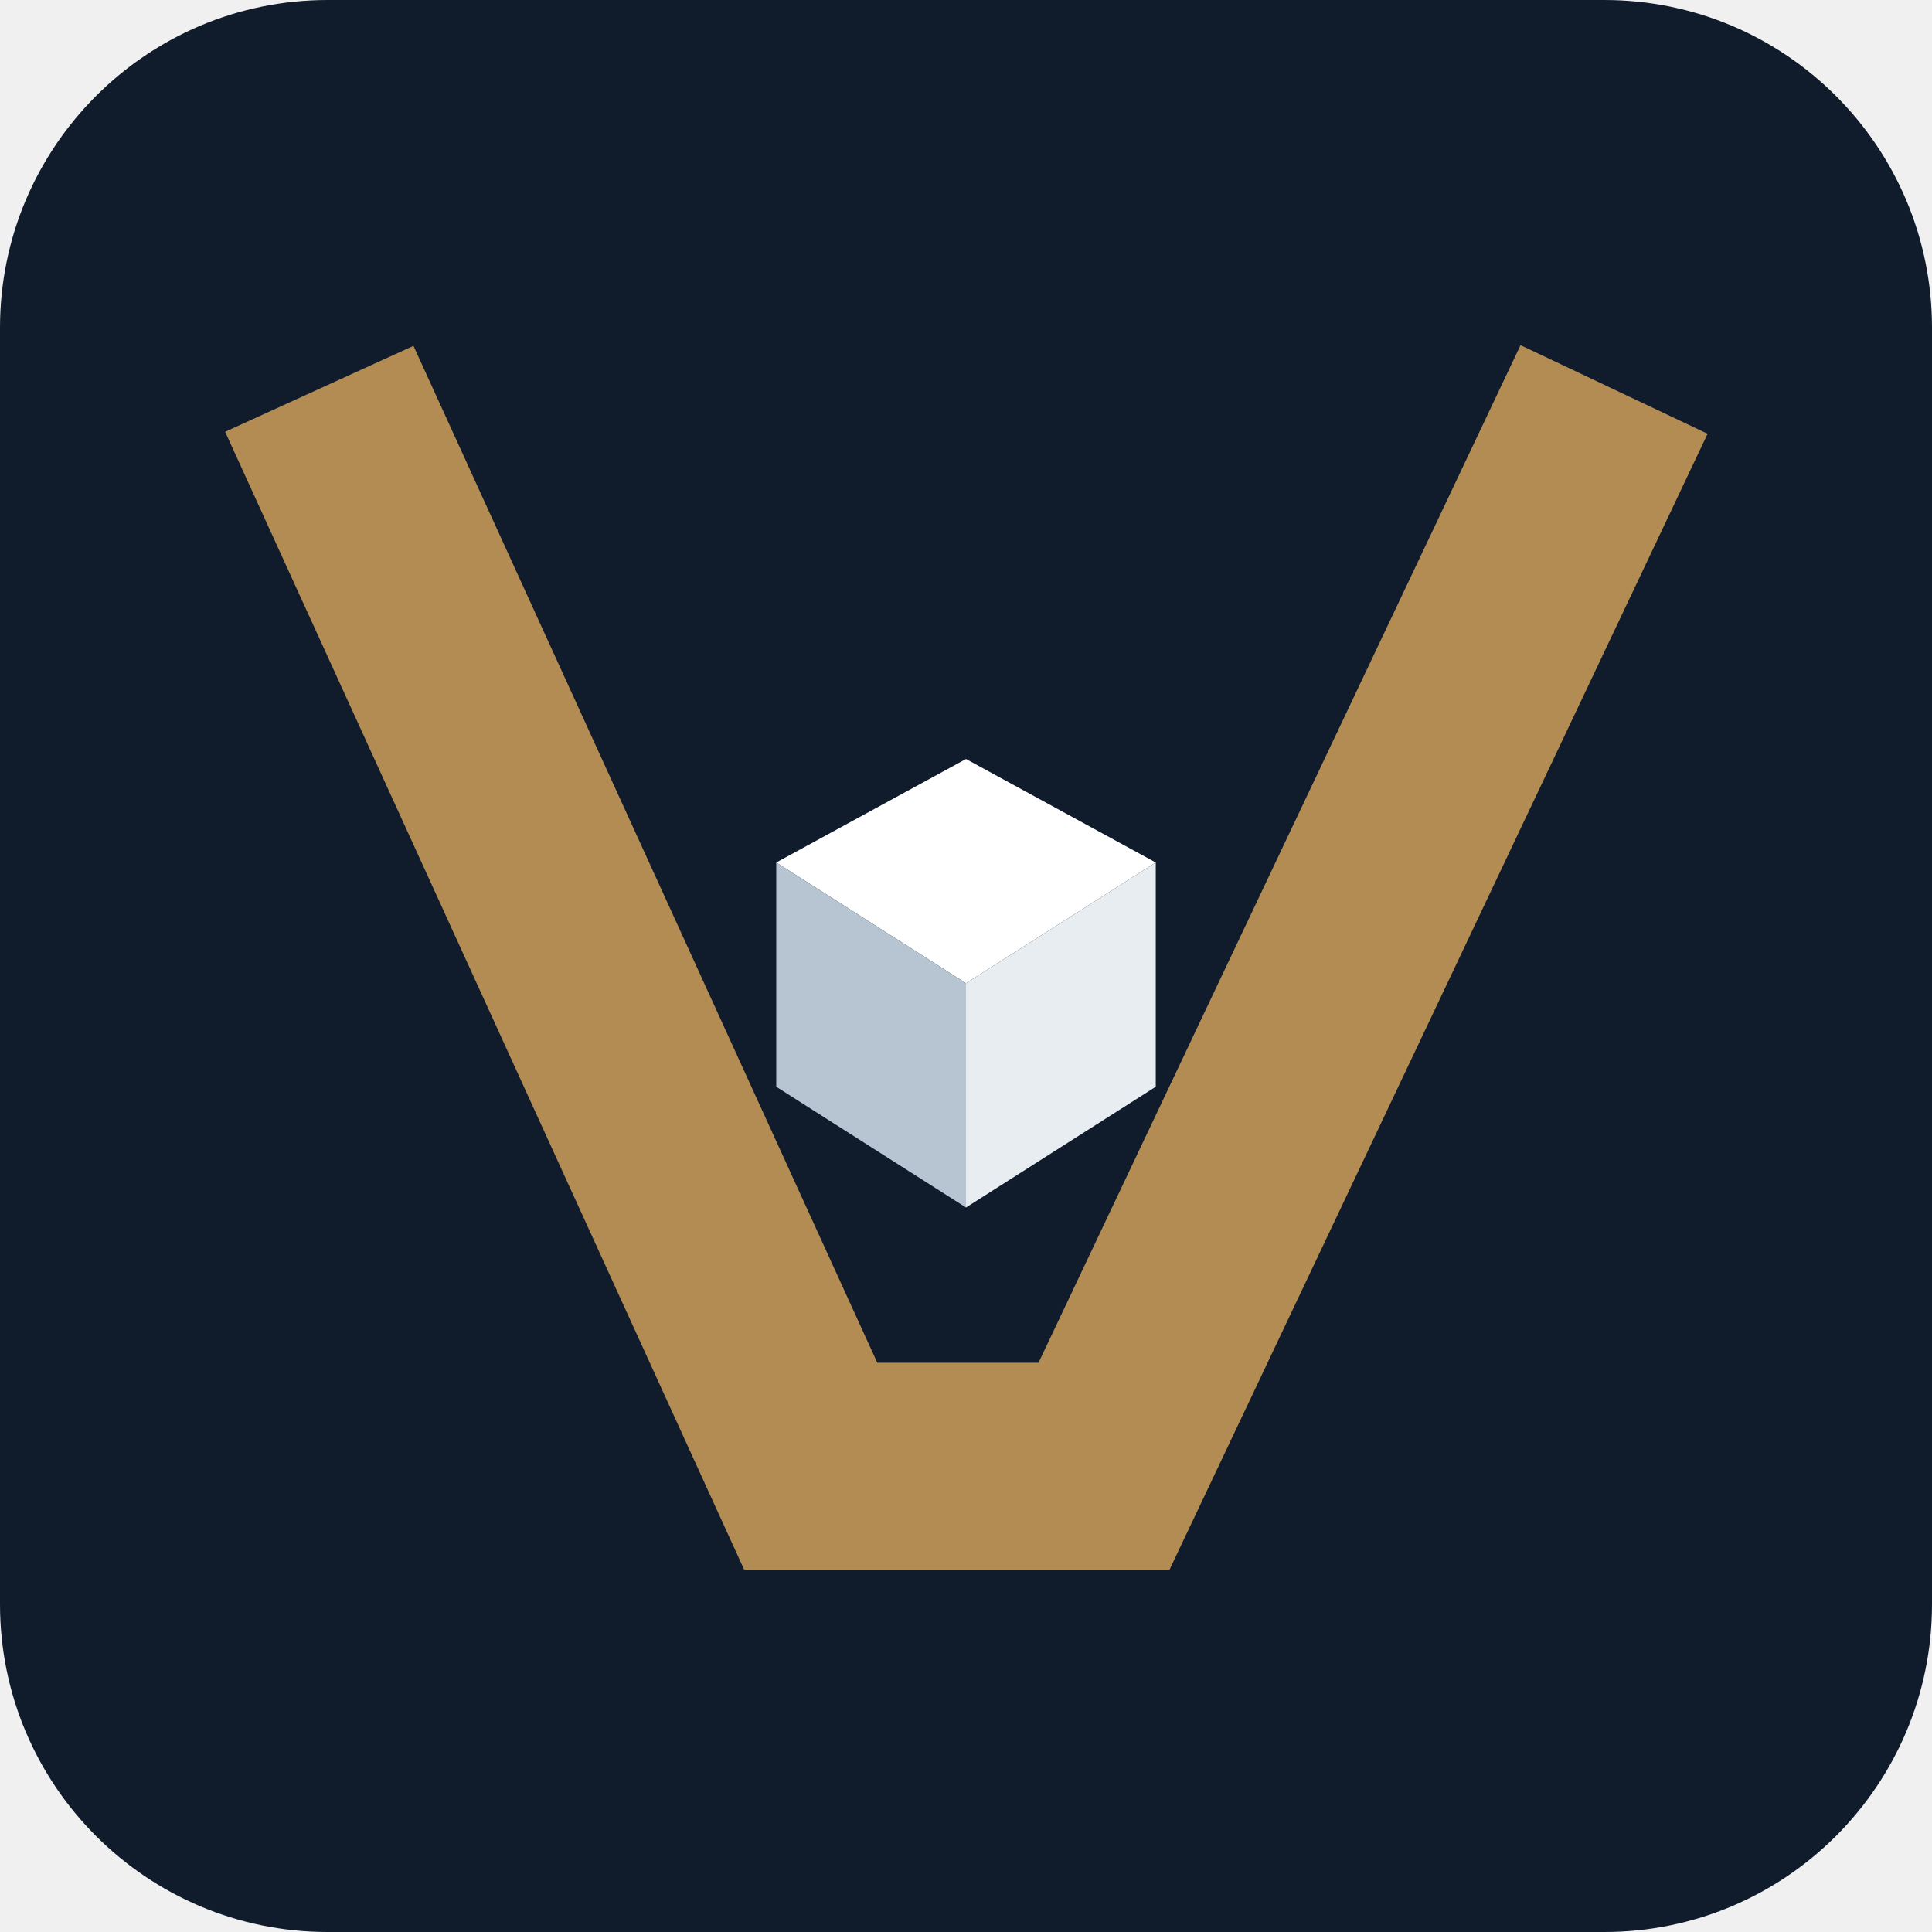
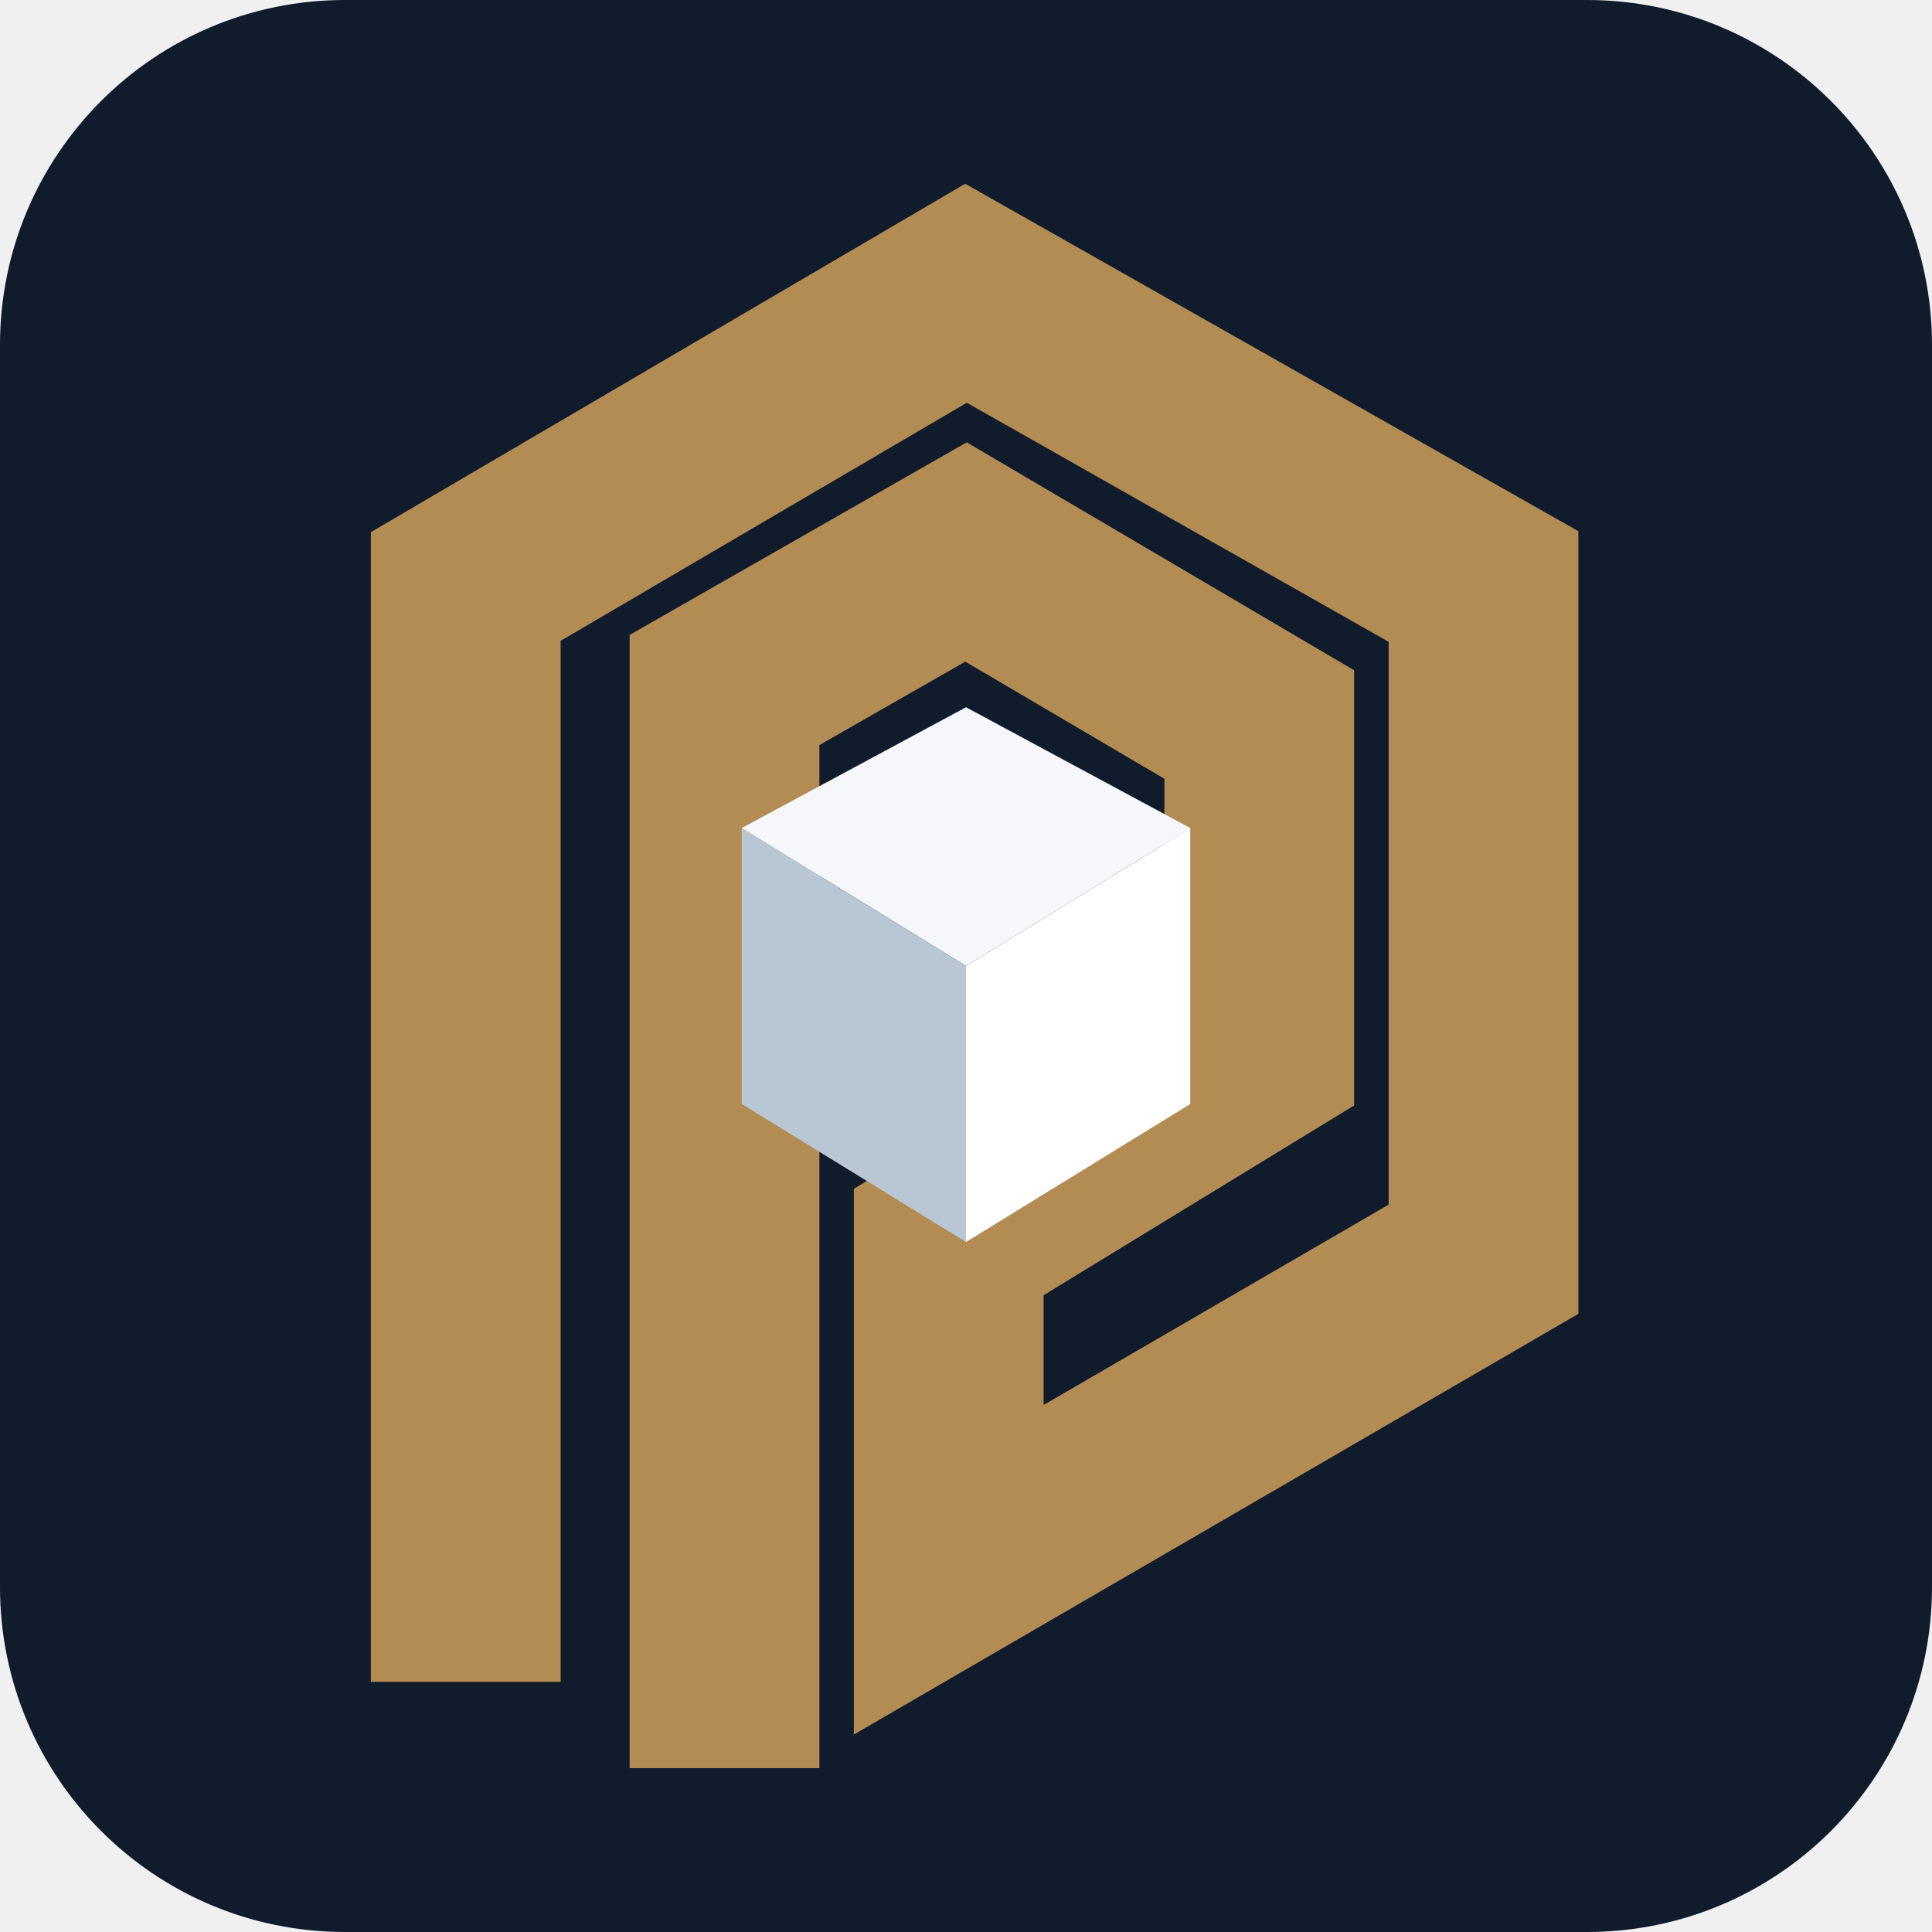
- <svg xmlns="http://www.w3.org/2000/svg" width="112" height="112" viewBox="0 0 112 112" role="img" aria-label="PERVOX">
-   <rect width="112" height="112" rx="19" fill="#101B2B" />
-   <path d="M21 28 47 85 64 85 91 28" fill="none" stroke="#B38C54" stroke-width="12" stroke-linecap="square" />
-   <path d="M56 44 67 50 56 57 45 50Z" fill="#FFFFFF" />
-   <path d="M45 50 56 57 56 70 45 63Z" fill="#B7C5D3" />
-   <path d="M67 50 56 57 56 70 67 63Z" fill="#E8EDF2" />
+ <svg xmlns="http://www.w3.org/2000/svg" width="112" height="112" viewBox="0 0 112 112" role="img" aria-labelledby="title">
+   <rect width="112" height="112" rx="20" fill="#101B2B" />
+   <g transform="translate(6 0)">
+     <path d="M21 92 V34 L50 17 L80 34 V73 L49 91 V72 L67 61 V42 L50 32 L36 40 V97" fill="none" stroke="#B38C54" stroke-width="11" stroke-linecap="square" stroke-linejoin="miter" />
+     <path d="M50 41 63 48 50 56 37 48Z" fill="#F5F7FA" />
+     <path d="M37 48 50 56 50 72 37 64Z" fill="#B9C7D4" />
+     <path d="M63 48 50 56 50 72 63 64Z" fill="#FFFFFF" />
+   </g>
</svg>
